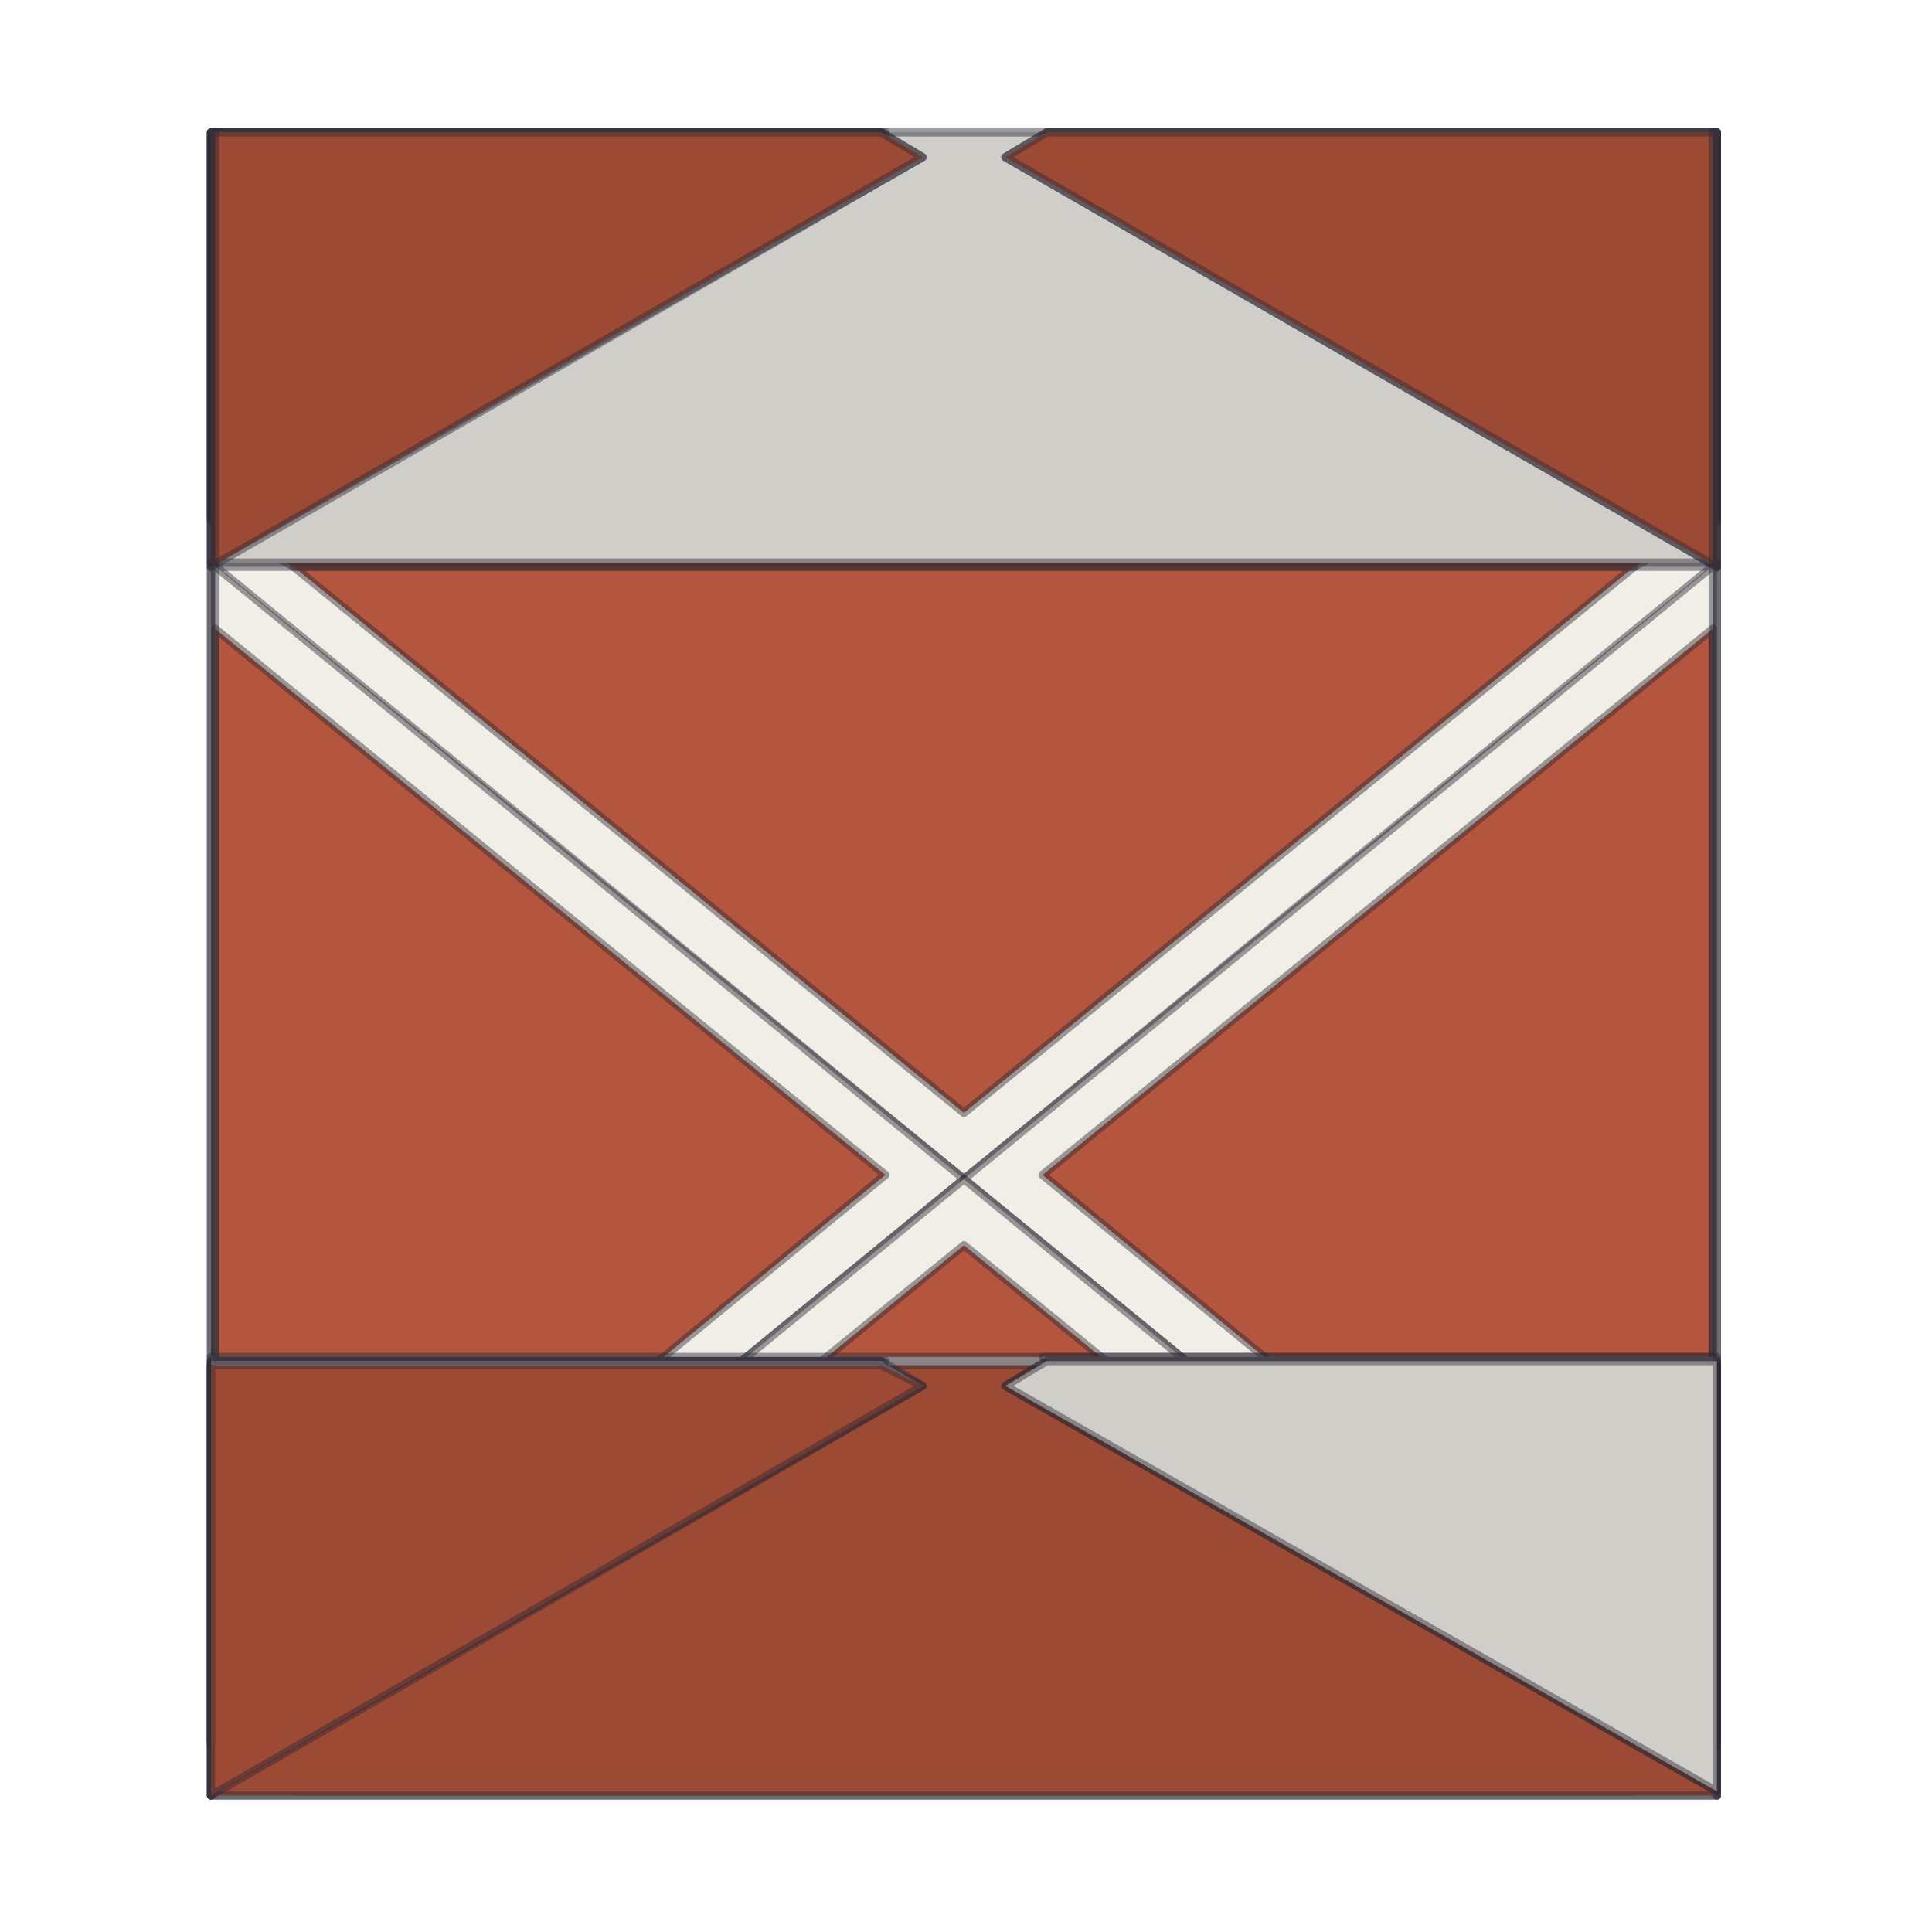
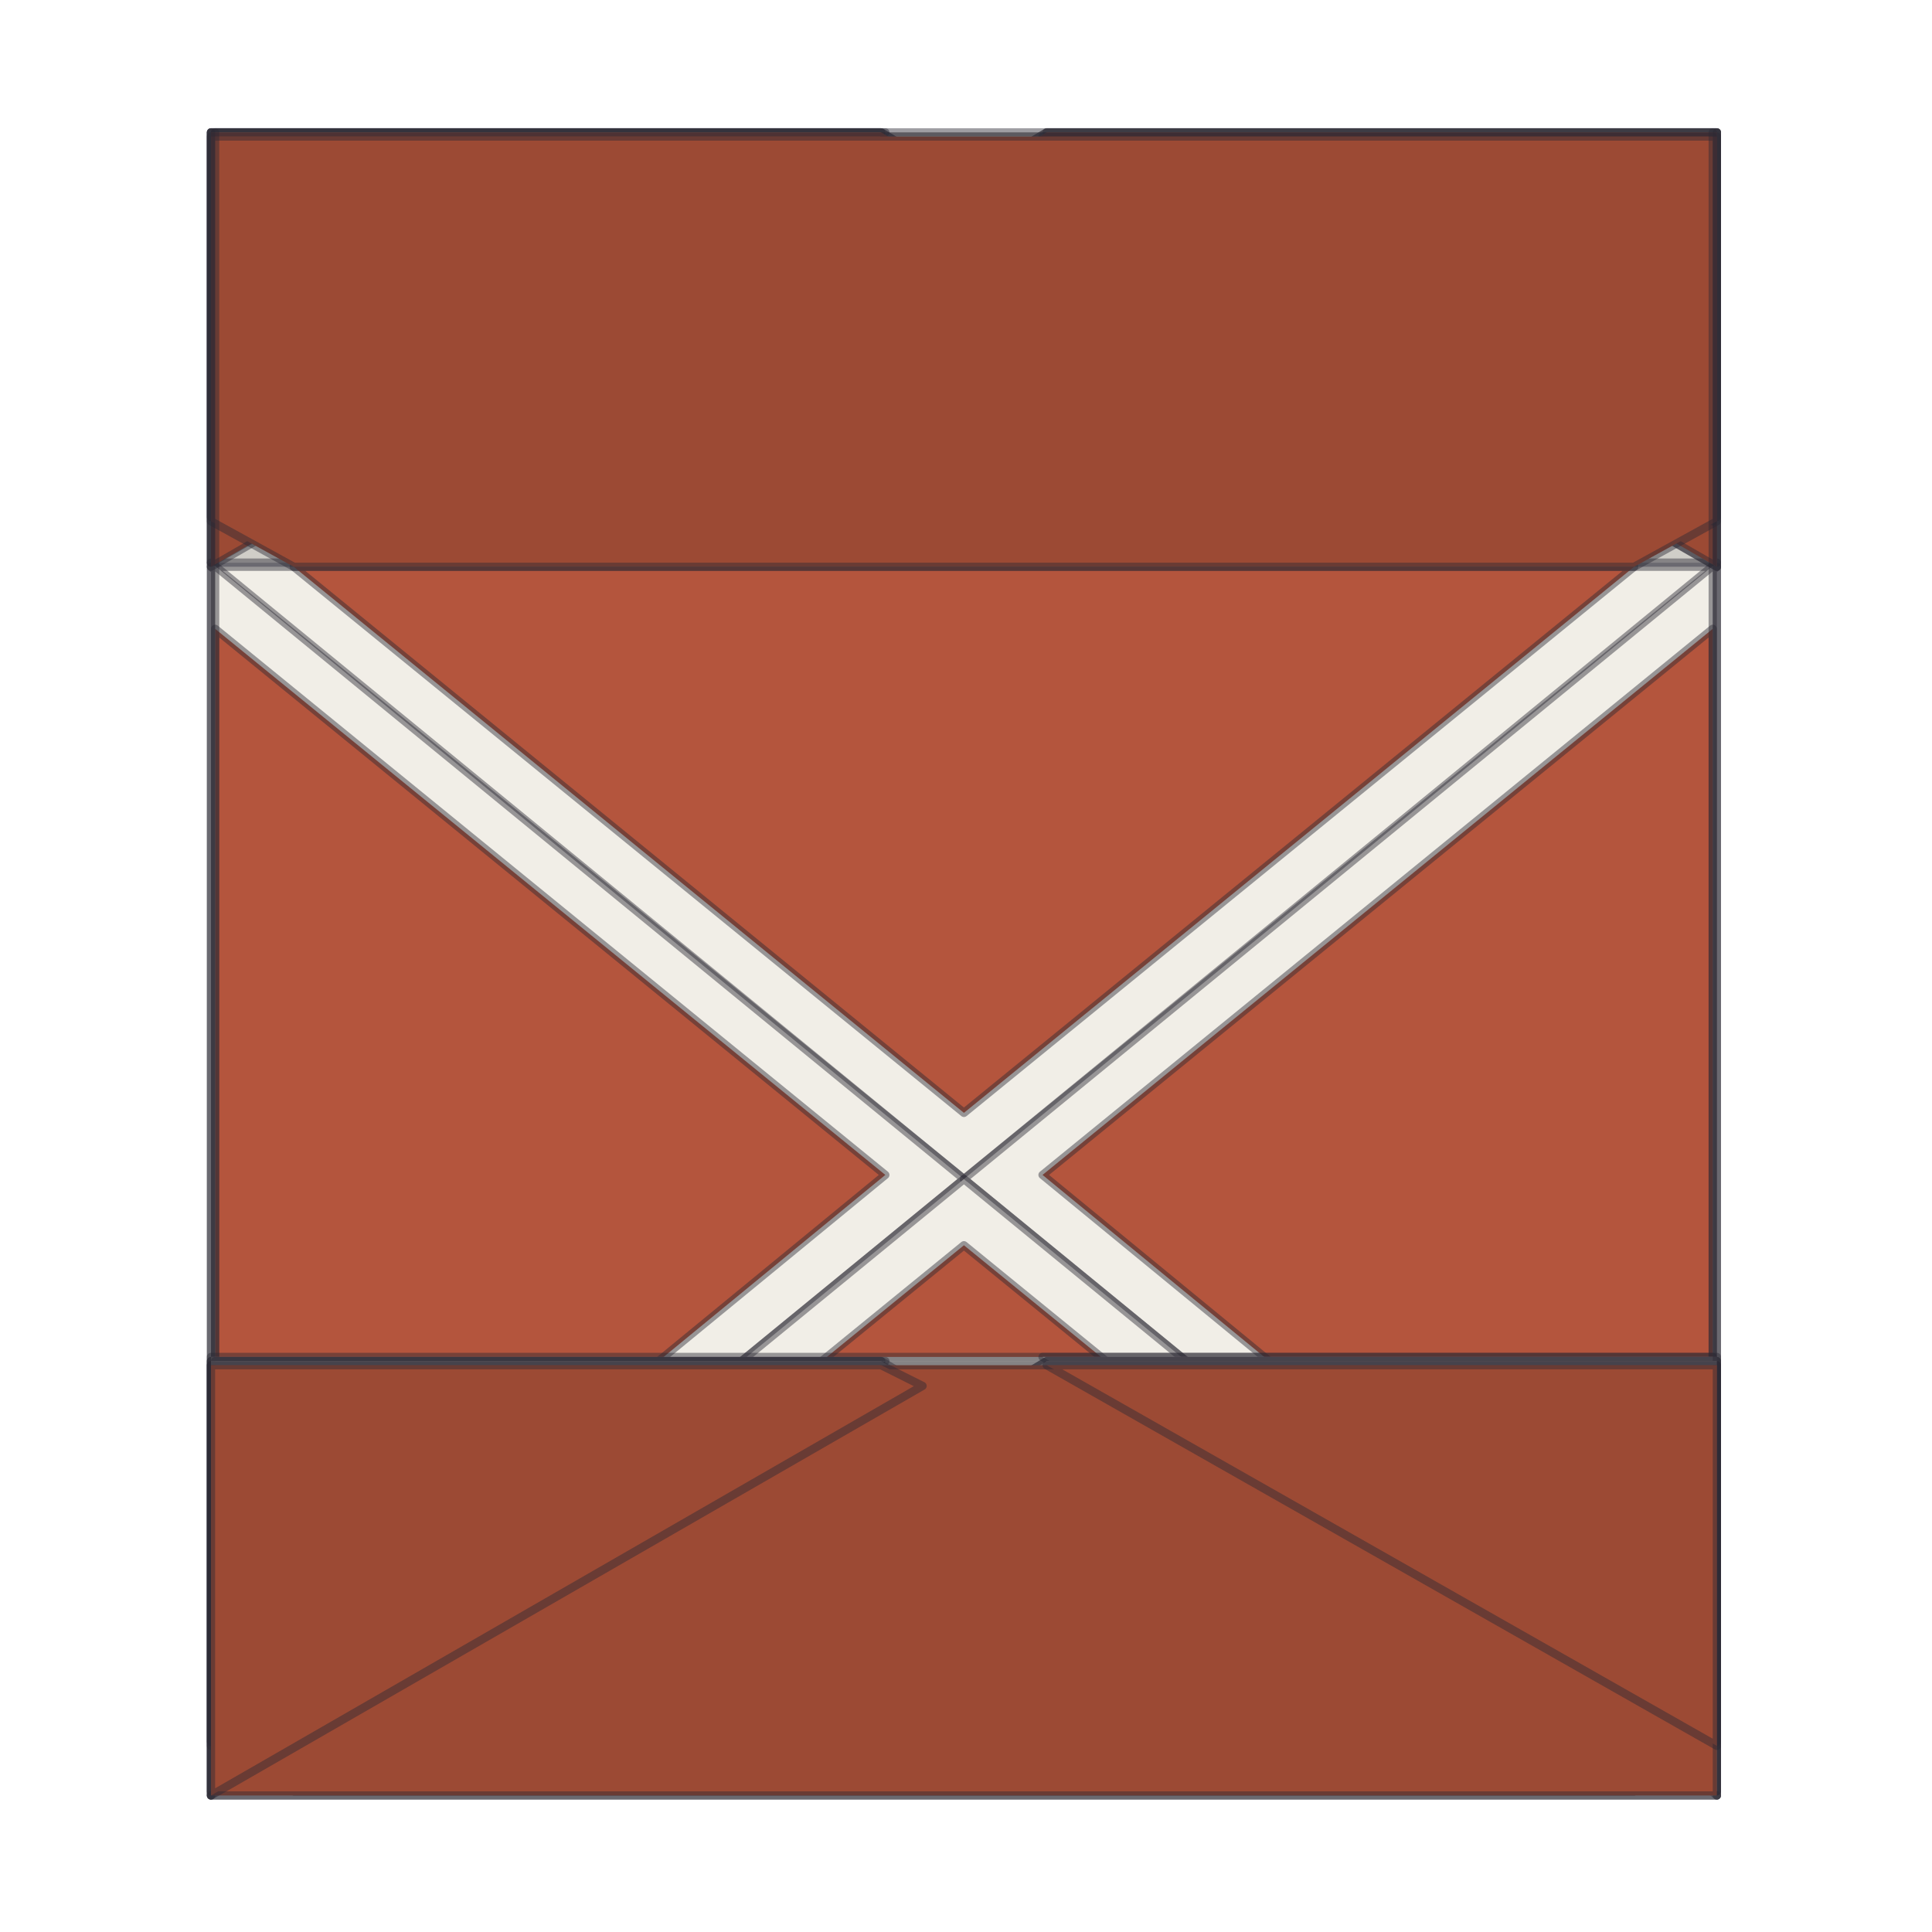
<svg xmlns="http://www.w3.org/2000/svg" viewBox="-0.233 -0.285 0.467 0.467" width="240" height="240">
  <g stroke="#2b2a33" stroke-opacity=".45" stroke-width="0.002" stroke-linejoin="round">
    <polygon points="-0.182,-0.148 0,0 0.182,-0.148" fill="#f1eee7" />
    <polygon points="0.162,-0.148 0,-0.016 -0.162,-0.148" fill="#b4553d" />
-     <polygon points="0.182,-0.159 0.162,-0.148 -0.162,-0.148 -0.182,-0.159 -0.182,-0.252 0.182,-0.252" fill="#9c4a34" />
    <polygon points="0.182,-0.253 -0.182,-0.253 -0.182,-0.149 0.182,-0.149" fill="#d0cec8" />
    <polygon points="0,0 -0.182,-0.149 -0.182,0.149" fill="#f1eee7" />
    <polygon points="0.182,-0.149 0,0 0.182,0.149" fill="#f1eee7" />
    <polygon points="0.02,-0.253 0.182,-0.16 0.182,-0.253" fill="#d0cec8" />
-     <polygon points="-0.019,-0.253 -0.181,-0.16 -0.181,-0.253" fill="#9c4a34" />
-     <polygon points="-0.182,-0.16 -0.02,-0.253 -0.182,-0.253" fill="#d0cec8" />
-     <polygon points="0.181,-0.159 0.019,-0.252 0.181,-0.252" fill="#9c4a34" />
-     <polygon points="0.182,0.149 0,0 -0.182,0.149" fill="#f1eee7" />
-     <polygon points="0,0.016 0.162,0.148 -0.162,0.148" fill="#b4553d" />
    <polygon points="-0.181,-0.133 -0.019,-0.001 -0.181,0.132" fill="#b4553d" />
    <polygon points="0.181,0.132 0.019,-0.001 0.181,-0.133" fill="#b4553d" />
    <polygon points="-0.182,-0.149 -0.01,-0.247 -0.02,-0.253 -0.182,-0.253" fill="#d0cec8" />
+     <polygon points="-0.019,-0.253 -0.181,-0.16 -0.181,-0.253" fill="#9c4a34" />
+     <polygon points="-0.182,-0.16 -0.02,-0.253 -0.182,-0.253" fill="#d0cec8" />
    <polygon points="0.182,-0.253 0.02,-0.253 0.01,-0.247 0.182,-0.148" fill="#d0cec8" />
    <polygon points="0.01,-0.247 0.02,-0.253 0.182,-0.253 0.182,-0.148" fill="#9c4a34" />
+     <polygon points="0.181,-0.159 0.019,-0.252 0.181,-0.252" fill="#9c4a34" />
    <polygon points="-0.182,-0.253 -0.02,-0.253 -0.01,-0.247 -0.182,-0.148" fill="#9c4a34" />
+     <polygon points="0.182,-0.159 0.162,-0.148 -0.162,-0.148 -0.182,-0.159 -0.182,-0.252 0.182,-0.252" fill="#9c4a34" />
    <polygon points="-0.181,-0.16 -0.181,-0.133 -0.181,0.133 -0.181,0.137 -0.181,0.045 -0.181,-0.253" fill="#9c4a34" />
    <polygon points="0.181,0.137 0.181,0.133 0.181,-0.133 0.181,-0.16 0.181,-0.253 0.181,0.045" fill="#9c4a34" />
+     <polygon points="0.182,0.149 0,0 -0.182,0.149" fill="#f1eee7" />
+     <polygon points="0,0.016 0.162,0.148 -0.162,0.148" fill="#b4553d" />
    <polygon points="0.182,0.045 0.182,-0.253 0.182,-0.149 0.182,0.149" fill="#d0cec8" />
    <polygon points="-0.182,-0.149 -0.182,-0.253 -0.182,0.045 -0.182,0.149" fill="#d0cec8" />
    <polygon points="0.162,0.148 0.182,0.136 0.182,0.043 -0.182,0.043 -0.182,0.136 -0.162,0.148" fill="#d0cec8" />
-     <polygon points="0.182,0.149 -0.182,0.149 -0.182,0.045 0.182,0.045" fill="#9c4a34" />
    <polygon points="0.019,0.043 0.181,0.136 0.181,0.043" fill="#d0cec8" />
    <polygon points="-0.182,0.044 -0.02,0.044 -0.182,0.137" fill="#9c4a34" />
    <polygon points="-0.181,0.137 -0.019,0.044 -0.181,0.044" fill="#d0cec8" />
-     <polygon points="0.182,0.137 0.02,0.045 0.182,0.045" fill="#9c4a34" />
    <polygon points="0.01,0.05 0.02,0.044 0.182,0.044 0.182,0.148" fill="#9c4a34" />
    <polygon points="-0.182,0.148 -0.01,0.05 -0.02,0.044 -0.182,0.044" fill="#d0cec8" />
    <polygon points="0.02,0.044 0.01,0.05 0.182,0.148 0.182,0.044" fill="#d0cec8" />
+     <polygon points="0.182,0.149 -0.182,0.149 -0.182,0.045 0.182,0.045" fill="#9c4a34" />
+     <polygon points="0.182,0.137 0.02,0.045 0.182,0.045" fill="#9c4a34" />
    <polygon points="-0.182,0.045 -0.02,0.045 -0.01,0.05 -0.182,0.149" fill="#9c4a34" />
  </g>
</svg>
